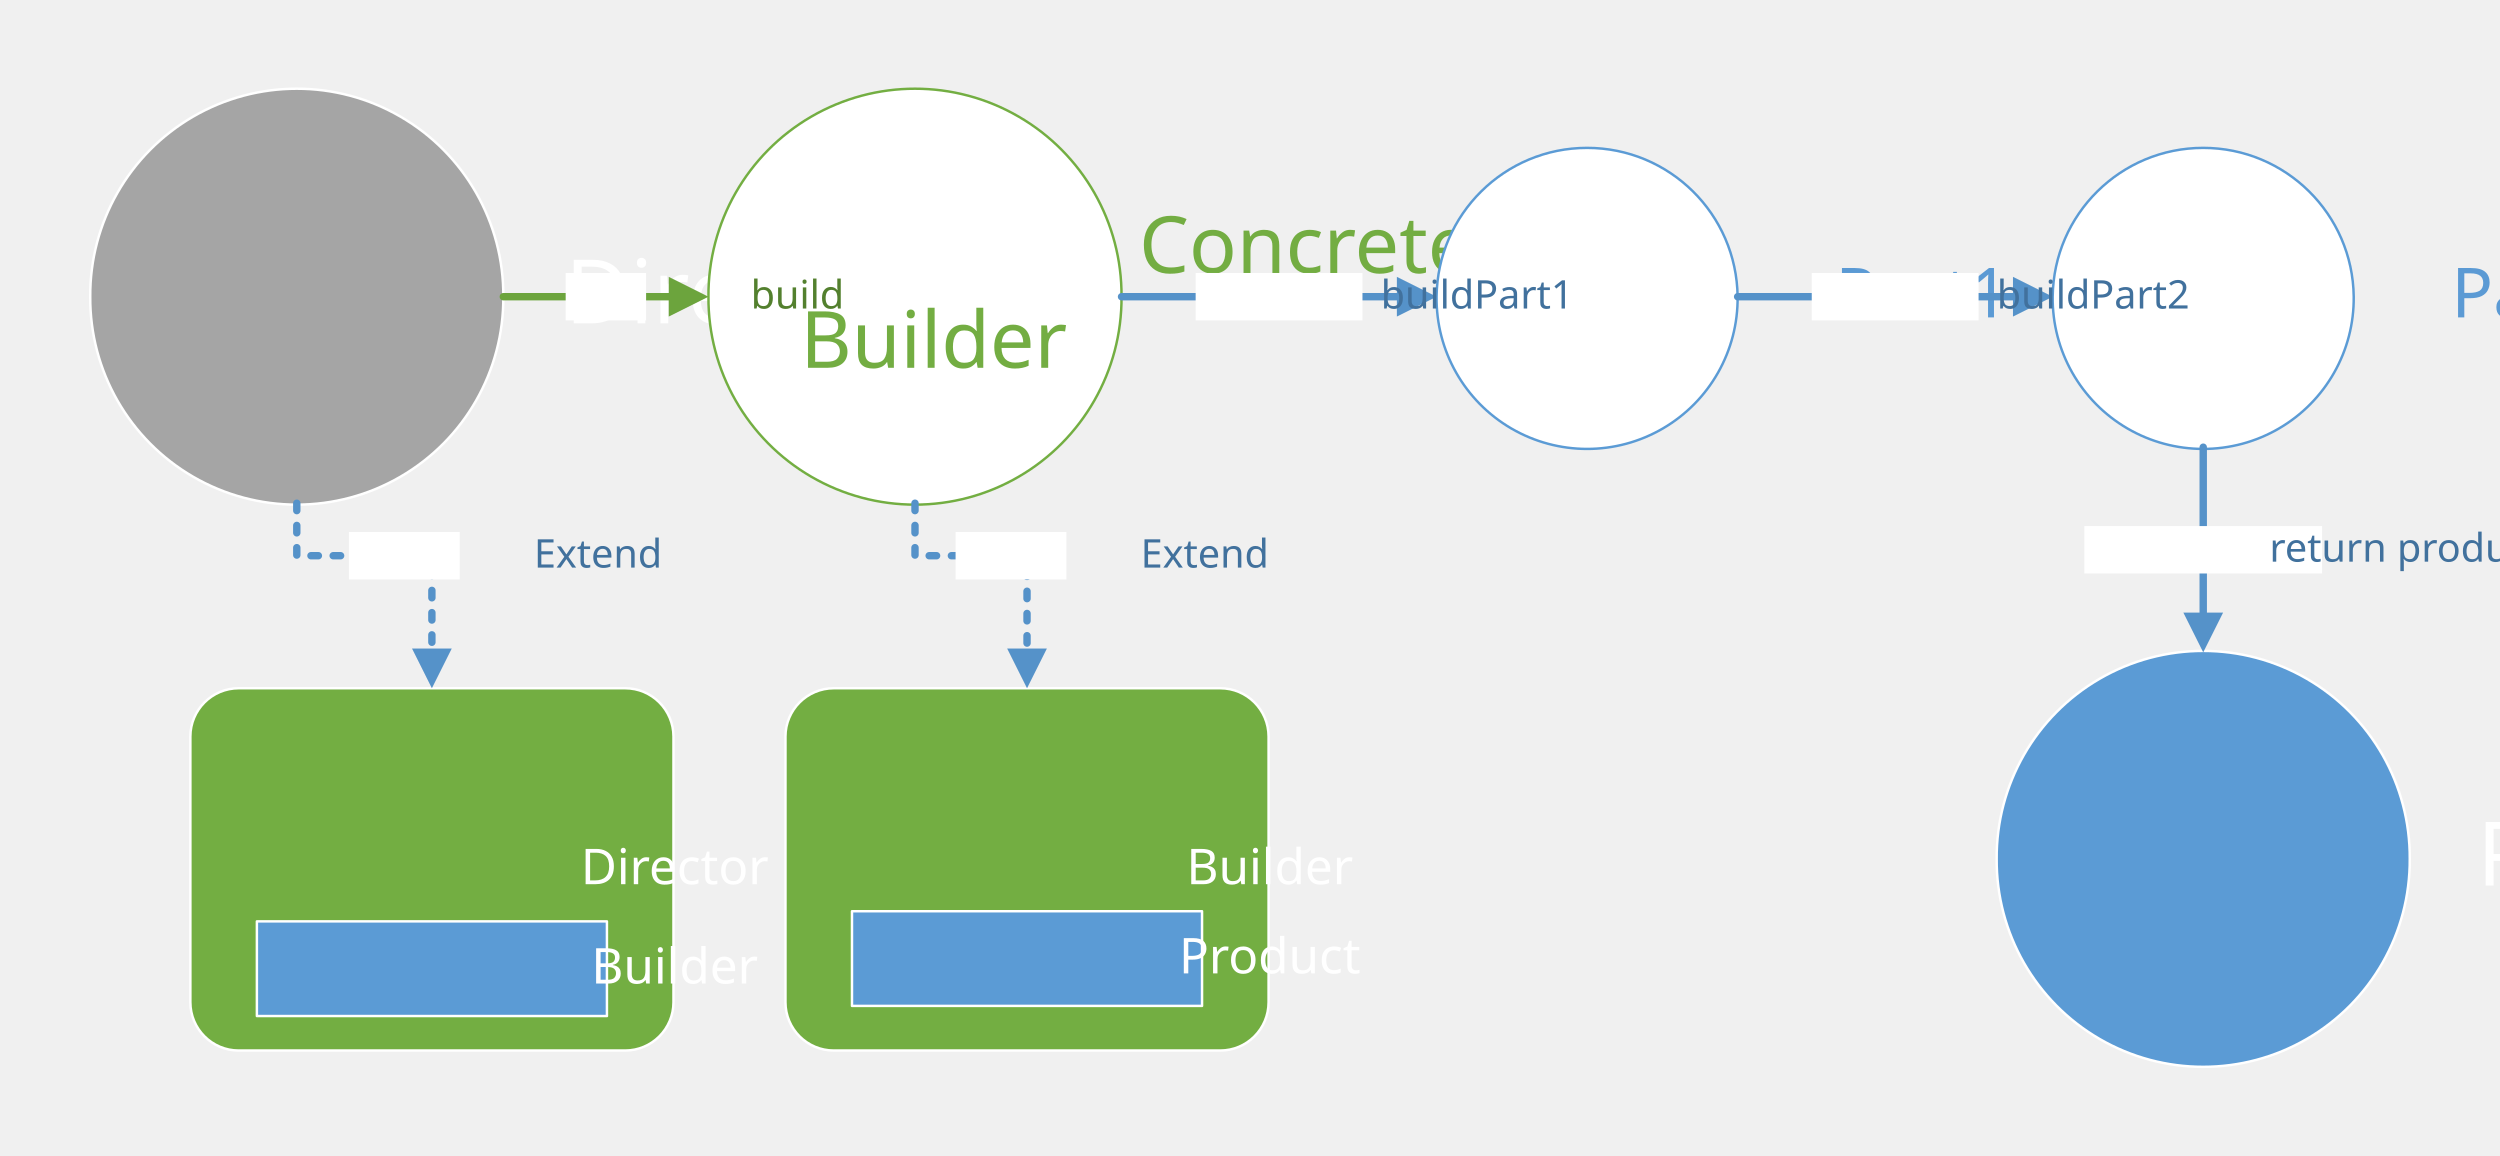
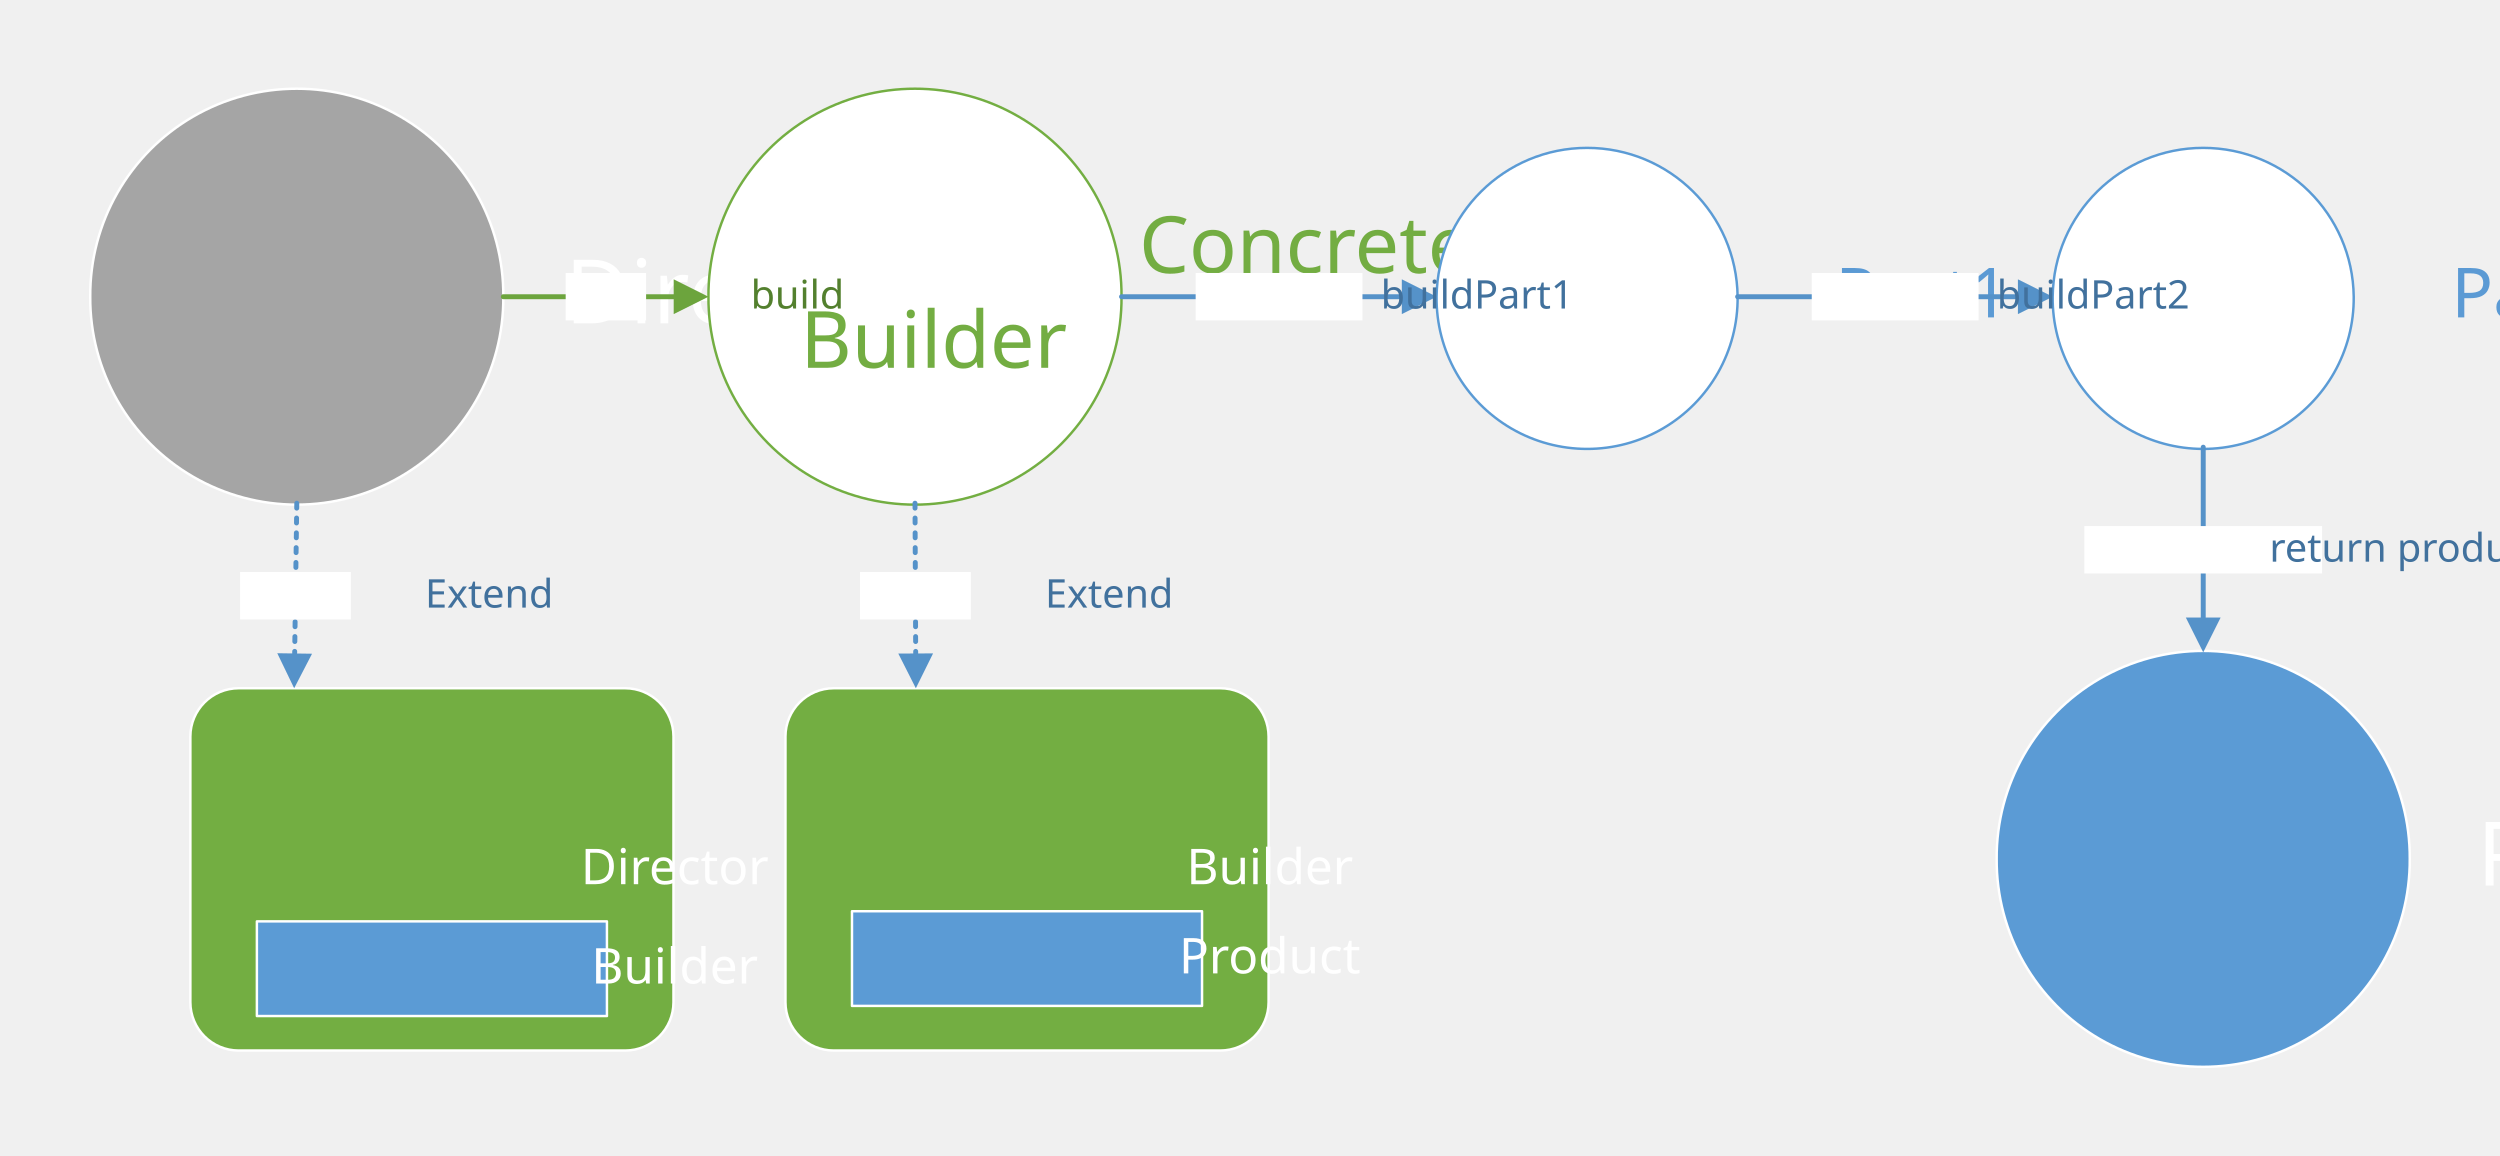
<svg xmlns="http://www.w3.org/2000/svg" xmlns:ns1="http://schemas.microsoft.com/visio/2003/SVGExtensions/" xmlns:xlink="http://www.w3.org/1999/xlink" width="7.029in" height="3.249in" viewBox="0 0 506.059 233.933" xml:space="preserve" color-interpolation-filters="sRGB" class="st20">
  <ns1:documentProperties ns1:langID="1033" ns1:metric="true" ns1:viewMarkup="false">
    <ns1:userDefs>
      <ns1:ud ns1:nameU="msvSubprocessMaster" ns1:prompt="" ns1:val="VT4(Rectangle)" />
      <ns1:ud ns1:nameU="msvNoAutoConnect" ns1:val="VT0(1):26" />
    </ns1:userDefs>
  </ns1:documentProperties>
  <style type="text/css">
	
		.st1 {fill:#a5a5a5;stroke:#ffffff;stroke-linecap:round;stroke-linejoin:round;stroke-width:0.5}
		.st2 {fill:#ffffff;font-family:Calibri;font-size:1.5em}
		.st3 {fill:#ffffff;stroke:#73ae42;stroke-linecap:round;stroke-linejoin:round;stroke-width:0.5}
		.st4 {fill:#73ad42;font-family:Calibri;font-size:1.333em}
		.st5 {font-size:1em}
		.st6 {fill:#ffffff;stroke:#5b9bd5;stroke-linecap:round;stroke-linejoin:round;stroke-width:0.5}
		.st7 {fill:#5b9ad4;font-family:Calibri;font-size:1.167em}
		.st8 {fill:#73ae42;stroke:#ffffff;stroke-linecap:round;stroke-linejoin:round;stroke-width:0.5}
		.st9 {fill:#ffffff;font-family:Calibri;font-size:0.833em}
		.st10 {fill:#5b9bd5;stroke:#ffffff;stroke-linecap:round;stroke-linejoin:round;stroke-width:0.5}
- 		.st11 {marker-end:url(#mrkr4-31);stroke:#5592c9;stroke-dasharray:1.5,3;stroke-linecap:round;stroke-linejoin:round;stroke-width:1.5}
- 		.st12 {fill:#5592c9;fill-opacity:1;stroke:#5592c9;stroke-opacity:1;stroke-width:0.373}
- 		.st13 {fill:#ffffff;stroke:none;stroke-linecap:butt;stroke-width:7.2}
+ 		.st11 {marker-end:url(#mrkr4-31);stroke:#5592c9;stroke-dasharray:1,2;stroke-linecap:round;stroke-linejoin:round;stroke-width:1}
+ 		.st12 {fill:#5592c9;fill-opacity:1;stroke:#5592c9;stroke-opacity:1;stroke-width:0.284}
+ 		.st13 {fill:#ffffff;stroke:none;stroke-linecap:butt}
		.st14 {fill:#41719d;font-family:Calibri;font-size:0.667em}
- 		.st15 {marker-end:url(#mrkr4-46);stroke:#6ca43d;stroke-linecap:round;stroke-linejoin:round;stroke-width:1.5}
- 		.st16 {fill:#6ca43d;fill-opacity:1;stroke:#6ca43d;stroke-opacity:1;stroke-width:0.373}
- 		.st17 {fill:#53802e;font-family:Calibri;font-size:0.667em}
- 		.st18 {marker-end:url(#mrkr4-31);stroke:#5592c9;stroke-linecap:round;stroke-linejoin:round;stroke-width:1.5}
- 		.st19 {fill:#ffffff;stroke:none;stroke-linecap:butt}
+ 		.st15 {fill:#ffffff;stroke:none;stroke-linecap:butt;stroke-width:7.2}
+ 		.st16 {marker-end:url(#mrkr4-46);stroke:#6ca43d;stroke-linecap:round;stroke-linejoin:round;stroke-width:1}
+ 		.st17 {fill:#6ca43d;fill-opacity:1;stroke:#6ca43d;stroke-opacity:1;stroke-width:0.284}
+ 		.st18 {fill:#53802e;font-family:Calibri;font-size:0.667em}
+ 		.st19 {marker-end:url(#mrkr4-31);stroke:#5592c9;stroke-linecap:round;stroke-linejoin:round;stroke-width:1}
		.st20 {fill:none;fill-rule:evenodd;font-size:12px;overflow:visible;stroke-linecap:square;stroke-miterlimit:3}
	
	</style>
  <defs id="Markers">
    <g id="lend4">
      <path d="M 2 1 L 0 0 L 2 -1 L 2 1 " style="stroke:none" />
    </g>
-     <marker id="mrkr4-31" class="st12" ns1:arrowType="4" ns1:arrowSize="2" ns1:setback="5.36" refX="-5.36" orient="auto" markerUnits="strokeWidth" overflow="visible">
-       <use xlink:href="#lend4" transform="scale(-2.68,-2.68) " />
+     <marker id="mrkr4-31" class="st12" ns1:arrowType="4" ns1:arrowSize="2" ns1:setback="7.04" refX="-7.04" orient="auto" markerUnits="strokeWidth" overflow="visible">
+       <use xlink:href="#lend4" transform="scale(-3.52,-3.52) " />
    </marker>
-     <marker id="mrkr4-46" class="st16" ns1:arrowType="4" ns1:arrowSize="2" ns1:setback="5.36" refX="-5.36" orient="auto" markerUnits="strokeWidth" overflow="visible">
-       <use xlink:href="#lend4" transform="scale(-2.68,-2.68) " />
+     <marker id="mrkr4-46" class="st17" ns1:arrowType="4" ns1:arrowSize="2" ns1:setback="7.04" refX="-7.04" orient="auto" markerUnits="strokeWidth" overflow="visible">
+       <use xlink:href="#lend4" transform="scale(-3.52,-3.52) " />
    </marker>
  </defs>
  <g ns1:mID="0" ns1:index="1" ns1:groupContext="foregroundPage">
    <ns1:userDefs>
      <ns1:ud ns1:nameU="msvThemeOrder" ns1:val="VT0(0):26" />
    </ns1:userDefs>
    <ns1:pageProperties ns1:drawingScale="0.0393701" ns1:pageScale="0.0393701" ns1:drawingUnits="24" ns1:shadowOffsetX="8.50394" ns1:shadowOffsetY="-8.50394" />
    <ns1:layer ns1:name="Connector" ns1:index="0" />
    <g id="shape3-1" ns1:mID="3" ns1:groupContext="shape" transform="translate(18.25,-132.061)">
      <ns1:userDefs>
        <ns1:ud ns1:nameU="visVersion" ns1:val="VT0(15):26" />
      </ns1:userDefs>
      <ns1:textBlock ns1:margins="rect(4,4,4,4)" ns1:tabSpace="42.5197" />
      <ns1:textRect cx="41.811" cy="192.122" width="73.17" height="62.717" />
      <path d="M0 192.12 A41.811 41.811 0 1 1 83.62 192.12 A41.811 41.811 0 1 1 0 192.12 Z" class="st1" />
      <text x="11.89" y="197.52" class="st2" ns1:langID="1045">
        <ns1:paragraph ns1:horizAlign="1" />
        <ns1:tabList />Director</text>
    </g>
    <g id="shape16-4" ns1:mID="16" ns1:groupContext="shape" transform="translate(143.4,-132.061)">
      <ns1:userDefs>
        <ns1:ud ns1:nameU="visVersion" ns1:val="VT0(15):26" />
      </ns1:userDefs>
      <ns1:textBlock ns1:margins="rect(4,4,4,4)" ns1:tabSpace="42.5197" />
      <ns1:textRect cx="41.811" cy="192.122" width="73.17" height="62.717" />
      <path d="M0 192.12 A41.811 41.811 0 1 1 83.62 192.12 A41.811 41.811 0 1 1 0 192.12 Z" class="st3" />
      <text x="12.31" y="187.32" class="st4" ns1:langID="1045">
        <ns1:paragraph ns1:horizAlign="1" />
        <ns1:tabList />Concrete<tspan x="18.61" dy="1.2em" class="st5">Builder</tspan>
      </text>
    </g>
    <g id="shape18-8" ns1:mID="18" ns1:groupContext="shape" transform="translate(290.801,-143.4)">
      <ns1:userDefs>
        <ns1:ud ns1:nameU="visVersion" ns1:val="VT0(15):26" />
      </ns1:userDefs>
      <ns1:textBlock ns1:margins="rect(4,4,4,4)" ns1:tabSpace="42.5197" />
      <ns1:textRect cx="30.472" cy="203.461" width="53.33" height="45.709" />
      <path d="M0 203.46 A30.472 30.472 0 0 1 60.94 203.46 A30.472 30.472 0 1 1 0 203.46 Z" class="st6" />
      <text x="15.17" y="207.66" class="st7" ns1:langID="1045">
        <ns1:paragraph ns1:horizAlign="1" />
        <ns1:tabList />Part1</text>
    </g>
    <g id="shape20-11" ns1:mID="20" ns1:groupContext="shape" transform="translate(158.99,-21.2618)">
      <ns1:userDefs>
        <ns1:ud ns1:nameU="CTypeTopLeftSnip" ns1:prompt="" ns1:val="VT0(0):5" />
        <ns1:ud ns1:nameU="CTypeTopRightSnip" ns1:prompt="" ns1:val="VT0(0):5" />
        <ns1:ud ns1:nameU="CTypeBotLeftSnip" ns1:prompt="" ns1:val="VT0(0):5" />
        <ns1:ud ns1:nameU="CTypeBotRightSnip" ns1:prompt="" ns1:val="VT0(0):5" />
        <ns1:ud ns1:nameU="CornerLockHoriz" ns1:prompt="" ns1:val="VT0(1):5" />
        <ns1:ud ns1:nameU="CornerLockVert" ns1:prompt="" ns1:val="VT0(1):5" />
        <ns1:ud ns1:nameU="CornerLockDiag" ns1:prompt="" ns1:val="VT0(0):5" />
        <ns1:ud ns1:nameU="TopLeftOffset" ns1:prompt="" ns1:val="VT0(0.15748031496063):24" />
        <ns1:ud ns1:nameU="TopRightOffset" ns1:prompt="" ns1:val="VT0(0.15748031496063):24" />
        <ns1:ud ns1:nameU="BotLeftOffset" ns1:prompt="" ns1:val="VT0(0.15748031496063):24" />
        <ns1:ud ns1:nameU="BotRightOffset" ns1:prompt="" ns1:val="VT0(0.15748031496063):24" />
        <ns1:ud ns1:nameU="visVersion" ns1:prompt="" ns1:val="VT0(15):26" />
        <ns1:ud ns1:nameU="TopLeftOffset" ns1:prompt="" ns1:val="VT0(0.13582677283655):1" />
        <ns1:ud ns1:nameU="TopRightOffset" ns1:prompt="" ns1:val="VT0(0.13582677283655):1" />
        <ns1:ud ns1:nameU="BotLeftOffset" ns1:prompt="" ns1:val="VT0(0.13582677283655):1" />
        <ns1:ud ns1:nameU="BotRightOffset" ns1:prompt="" ns1:val="VT0(0.13582677283655):1" />
      </ns1:userDefs>
      <ns1:textBlock ns1:margins="rect(4,4,4,4)" ns1:tabSpace="42.5197" />
      <ns1:textRect cx="48.898" cy="197.26" width="97.8" height="73.347" />
      <path d="M9.78 233.93 L88.02 233.93 A9.779 9.779 -180 0 0 97.8 224.15 L97.8 170.37 A9.779 9.779 -180 0 0 88.02        160.59 L9.78 160.59 A9.779 9.779 -180 0 0 -0 170.37 L0 224.15 A9.779 9.779 -180 0 0 9.78 233.93        Z" class="st8" />
      <text x="34.4" y="200.26" class="st9" ns1:langID="1045">
        <ns1:paragraph ns1:horizAlign="1" />
        <ns1:tabList />Builder</text>
    </g>
    <g id="shape21-14" ns1:mID="21" ns1:groupContext="shape" transform="translate(172.455,-30.2973)">
      <ns1:userDefs>
        <ns1:ud ns1:nameU="visVersion" ns1:val="VT0(15):26" />
      </ns1:userDefs>
      <ns1:textBlock ns1:margins="rect(4,4,4,4)" ns1:tabSpace="42.5197" />
      <ns1:textRect cx="35.433" cy="224.35" width="70.87" height="19.166" />
      <rect x="0" y="214.767" width="70.866" height="19.166" class="st10" />
      <text x="19.43" y="227.35" class="st9" ns1:langID="1045">
        <ns1:paragraph ns1:horizAlign="1" />
        <ns1:tabList />Product</text>
    </g>
    <g id="shape22-17" ns1:mID="22" ns1:groupContext="shape" transform="translate(38.5177,-21.2618)">
      <ns1:userDefs>
        <ns1:ud ns1:nameU="CTypeTopLeftSnip" ns1:prompt="" ns1:val="VT0(0):5" />
        <ns1:ud ns1:nameU="CTypeTopRightSnip" ns1:prompt="" ns1:val="VT0(0):5" />
        <ns1:ud ns1:nameU="CTypeBotLeftSnip" ns1:prompt="" ns1:val="VT0(0):5" />
        <ns1:ud ns1:nameU="CTypeBotRightSnip" ns1:prompt="" ns1:val="VT0(0):5" />
        <ns1:ud ns1:nameU="CornerLockHoriz" ns1:prompt="" ns1:val="VT0(1):5" />
        <ns1:ud ns1:nameU="CornerLockVert" ns1:prompt="" ns1:val="VT0(1):5" />
        <ns1:ud ns1:nameU="CornerLockDiag" ns1:prompt="" ns1:val="VT0(0):5" />
        <ns1:ud ns1:nameU="TopLeftOffset" ns1:prompt="" ns1:val="VT0(0.15748031496063):24" />
        <ns1:ud ns1:nameU="TopRightOffset" ns1:prompt="" ns1:val="VT0(0.15748031496063):24" />
        <ns1:ud ns1:nameU="BotLeftOffset" ns1:prompt="" ns1:val="VT0(0.15748031496063):24" />
        <ns1:ud ns1:nameU="BotRightOffset" ns1:prompt="" ns1:val="VT0(0.15748031496063):24" />
        <ns1:ud ns1:nameU="visVersion" ns1:prompt="" ns1:val="VT0(15):26" />
        <ns1:ud ns1:nameU="TopLeftOffset" ns1:prompt="" ns1:val="VT0(0.13582677283655):1" />
        <ns1:ud ns1:nameU="TopRightOffset" ns1:prompt="" ns1:val="VT0(0.13582677283655):1" />
        <ns1:ud ns1:nameU="BotLeftOffset" ns1:prompt="" ns1:val="VT0(0.13582677283655):1" />
        <ns1:ud ns1:nameU="BotRightOffset" ns1:prompt="" ns1:val="VT0(0.13582677283655):1" />
      </ns1:userDefs>
      <ns1:textBlock ns1:margins="rect(4,4,4,4)" ns1:tabSpace="42.5197" />
      <ns1:textRect cx="48.898" cy="197.26" width="97.8" height="73.347" />
      <path d="M9.78 233.93 L88.02 233.93 A9.779 9.779 -180 0 0 97.8 224.15 L97.8 170.37 A9.779 9.779 -180 0 0 88.02        160.59 L9.78 160.59 A9.779 9.779 -180 0 0 -0 170.37 L0 224.15 A9.779 9.779 -180 0 0 9.78 233.93        Z" class="st8" />
      <text x="32.27" y="200.26" class="st9" ns1:langID="1045">
        <ns1:paragraph ns1:horizAlign="1" />
        <ns1:tabList />Director</text>
    </g>
    <g id="shape23-20" ns1:mID="23" ns1:groupContext="shape" transform="translate(51.9823,-28.2437)">
      <ns1:userDefs>
        <ns1:ud ns1:nameU="visVersion" ns1:val="VT0(15):26" />
      </ns1:userDefs>
      <ns1:textBlock ns1:margins="rect(4,4,4,4)" ns1:tabSpace="42.5197" />
      <ns1:textRect cx="35.433" cy="224.35" width="70.87" height="19.166" />
      <rect x="0" y="214.767" width="70.866" height="19.166" class="st10" />
      <text x="20.93" y="227.35" class="st9" ns1:langID="1045">
        <ns1:paragraph ns1:horizAlign="1" />
        <ns1:tabList />Builder</text>
    </g>
    <g id="shape24-23" ns1:mID="24" ns1:groupContext="shape" transform="translate(415.526,-143.4)">
      <ns1:userDefs>
        <ns1:ud ns1:nameU="visVersion" ns1:val="VT0(15):26" />
      </ns1:userDefs>
      <ns1:textBlock ns1:margins="rect(4,4,4,4)" ns1:tabSpace="42.5197" />
      <ns1:textRect cx="30.472" cy="203.461" width="53.33" height="45.709" />
      <path d="M0 203.46 A30.472 30.472 0 0 1 60.94 203.46 A30.472 30.472 0 1 1 0 203.46 Z" class="st6" />
      <text x="15.17" y="207.66" class="st7" ns1:langID="1045">
        <ns1:paragraph ns1:horizAlign="1" />
        <ns1:tabList />Part2</text>
    </g>
-     <g id="shape25-26" ns1:mID="25" ns1:groupContext="shape" ns1:layerMember="0" transform="translate(60.061,-132.061)">
-       <ns1:textBlock ns1:margins="rect(4,4,4,4)" ns1:tabSpace="42.5197" />
-       <ns1:textRect cx="21.774" cy="244.563" width="40" height="17.604" />
-       <path d="M0 233.93 L0 244.56 L27.35 244.56 L27.35 263.35" class="st11" />
-       <rect ns1:rectContext="textBkgnd" x="10.555" y="239.763" width="22.437" height="9.6" class="st13" />
-       <text x="10.55" y="246.96" class="st14" ns1:langID="1045">
+     <g id="shape25-26" ns1:mID="25" ns1:groupContext="shape" ns1:layerMember="0" transform="translate(66.8809,-132.061)">
+       <ns1:textBlock ns1:margins="rect(4,4,4,4)" ns1:tabSpace="42.5197" />
+       <ns1:textRect cx="-7.087" cy="252.659" width="40" height="17.604" />
+       <path d="M-6.82 233.93 L-7.25 264.35" class="st11" />
+       <rect ns1:rectContext="textBkgnd" x="-18.305" y="247.86" width="22.437" height="9.6" class="st13" />
+       <text x="-18.31" y="255.06" class="st14" ns1:langID="1045">
        <ns1:paragraph ns1:horizAlign="1" />
        <ns1:tabList />Extend</text>
    </g>
-     <g id="shape26-34" ns1:mID="26" ns1:groupContext="shape" ns1:layerMember="0" transform="translate(185.211,-132.061)">
-       <ns1:textBlock ns1:margins="rect(4,4,4,4)" ns1:tabSpace="42.5197" />
-       <ns1:textRect cx="19.435" cy="244.563" width="40" height="17.604" />
-       <path d="M0 233.93 L0 244.56 L22.68 244.56 L22.68 263.35" class="st11" />
-       <rect ns1:rectContext="textBkgnd" x="8.216" y="239.763" width="22.437" height="9.6" class="st13" />
-       <text x="8.22" y="246.96" class="st14" ns1:langID="1045">
+     <g id="shape26-34" ns1:mID="26" ns1:groupContext="shape" ns1:layerMember="0" transform="translate(178.212,-132.061)">
+       <ns1:textBlock ns1:margins="rect(4,4,4,4)" ns1:tabSpace="42.5197" />
+       <ns1:textRect cx="7.087" cy="252.659" width="40" height="17.604" />
+       <path d="M7 233.93 L7.14 264.35" class="st11" />
+       <rect ns1:rectContext="textBkgnd" x="-4.132" y="247.86" width="22.437" height="9.6" class="st15" />
+       <text x="-4.13" y="255.06" class="st14" ns1:langID="1045">
        <ns1:paragraph ns1:horizAlign="1" />
        <ns1:tabList />Extend</text>
    </g>
    <g id="shape27-41" ns1:mID="27" ns1:groupContext="shape" ns1:layerMember="0" transform="translate(101.872,-166.785)">
      <ns1:textBlock ns1:margins="rect(4,4,4,4)" ns1:tabSpace="42.5197" />
      <ns1:textRect cx="20.764" cy="226.846" width="40" height="17.604" />
-       <path d="M0 226.85 L33.49 226.85" class="st15" />
-       <rect ns1:rectContext="textBkgnd" x="12.623" y="222.047" width="16.281" height="9.6" class="st13" />
-       <text x="12.62" y="229.25" class="st17" ns1:langID="1045">
+       <path d="M0 226.85 L34.49 226.85" class="st16" />
+       <rect ns1:rectContext="textBkgnd" x="12.623" y="222.047" width="16.281" height="9.6" class="st15" />
+       <text x="12.62" y="229.25" class="st18" ns1:langID="1045">
        <ns1:paragraph ns1:horizAlign="1" />
        <ns1:tabList />build</text>
    </g>
    <g id="shape28-49" ns1:mID="28" ns1:groupContext="shape" ns1:layerMember="0" transform="translate(227.022,-166.785)">
      <ns1:textBlock ns1:margins="rect(4,4,4,4)" ns1:tabSpace="42.5197" />
      <ns1:textRect cx="31.89" cy="226.846" width="43.59" height="17.604" />
-       <path d="M0 226.85 L55.74 226.85" class="st18" />
+       <path d="M0 226.85 L56.74 226.85" class="st19" />
+       <rect ns1:rectContext="textBkgnd" x="15.005" y="222.047" width="33.769" height="9.6" class="st15" />
+       <text x="15.01" y="229.25" class="st14" ns1:langID="1045">
+         <ns1:paragraph ns1:horizAlign="1" />
+         <ns1:tabList />buildPart1</text>
+     </g>
+     <g id="shape29-56" ns1:mID="29" ns1:groupContext="shape" ns1:layerMember="0" transform="translate(351.746,-166.785)">
+       <ns1:textBlock ns1:margins="rect(4,4,4,4)" ns1:tabSpace="42.5197" />
+       <ns1:textRect cx="31.89" cy="226.846" width="43.59" height="17.604" />
+       <path d="M0 226.85 L56.74 226.85" class="st19" />
      <rect ns1:rectContext="textBkgnd" x="15.005" y="222.047" width="33.769" height="9.6" class="st13" />
-       <text x="15.01" y="229.25" class="st14" ns1:langID="1045">
-         <ns1:paragraph ns1:horizAlign="1" />
-         <ns1:tabList />buildPart1</text>
-     </g>
-     <g id="shape29-56" ns1:mID="29" ns1:groupContext="shape" ns1:layerMember="0" transform="translate(351.746,-166.785)">
-       <ns1:textBlock ns1:margins="rect(4,4,4,4)" ns1:tabSpace="42.5197" />
-       <ns1:textRect cx="31.89" cy="226.846" width="43.59" height="17.604" />
-       <path d="M0 226.85 L55.74 226.85" class="st18" />
-       <rect ns1:rectContext="textBkgnd" x="15.005" y="222.047" width="33.769" height="9.6" class="st19" />
      <text x="15.01" y="229.25" class="st14" ns1:langID="1045">
        <ns1:paragraph ns1:horizAlign="1" />
        <ns1:tabList />buildPart2</text>
    </g>
    <g id="shape30-63" ns1:mID="30" ns1:groupContext="shape" transform="translate(404.187,-18.25)">
      <ns1:userDefs>
        <ns1:ud ns1:nameU="visVersion" ns1:val="VT0(15):26" />
      </ns1:userDefs>
      <ns1:textBlock ns1:margins="rect(4,4,4,4)" ns1:tabSpace="42.5197" />
      <ns1:textRect cx="41.811" cy="192.122" width="73.17" height="62.717" />
      <path d="M0 192.12 A41.811 41.811 0 1 1 83.62 192.12 A41.811 41.811 0 1 1 0 192.12 Z" class="st10" />
      <text x="13" y="197.52" class="st2" ns1:langID="1045">
        <ns1:paragraph ns1:horizAlign="1" />
        <ns1:tabList />Product</text>
    </g>
    <g id="shape31-66" ns1:mID="31" ns1:groupContext="shape" ns1:layerMember="0" transform="translate(438.911,-143.4)">
      <ns1:textBlock ns1:margins="rect(4,4,4,4)" ns1:tabSpace="42.5197" />
      <ns1:textRect cx="7.087" cy="254.697" width="57.95" height="17.604" />
-       <path d="M7.09 233.93 L7.09 267.42" class="st18" />
-       <rect ns1:rectContext="textBkgnd" x="-16.98" y="249.897" width="48.133" height="9.6" class="st13" />
+       <path d="M7.09 233.93 L7.09 268.42" class="st19" />
+       <rect ns1:rectContext="textBkgnd" x="-16.98" y="249.897" width="48.133" height="9.6" class="st15" />
      <text x="-16.98" y="257.1" class="st14" ns1:langID="1045">
        <ns1:paragraph ns1:horizAlign="1" />
        <ns1:tabList />return product</text>
    </g>
  </g>
</svg>
